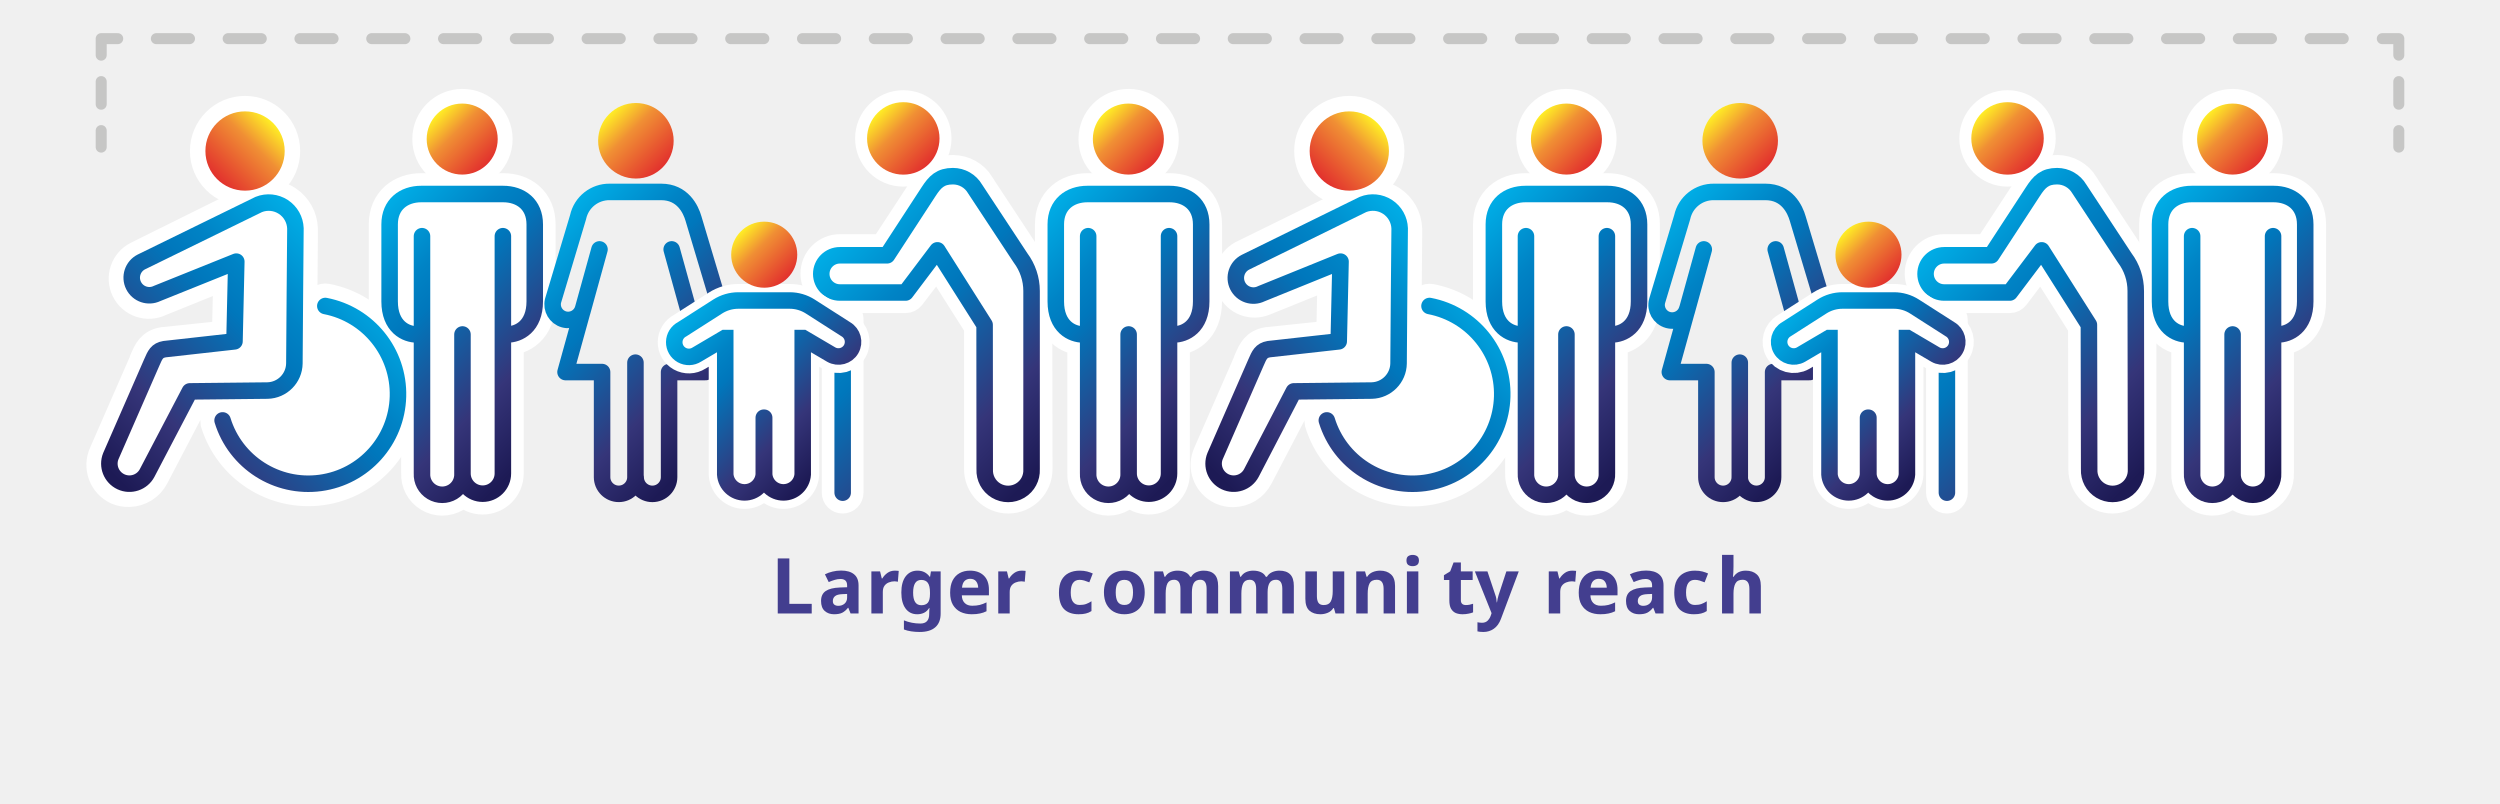
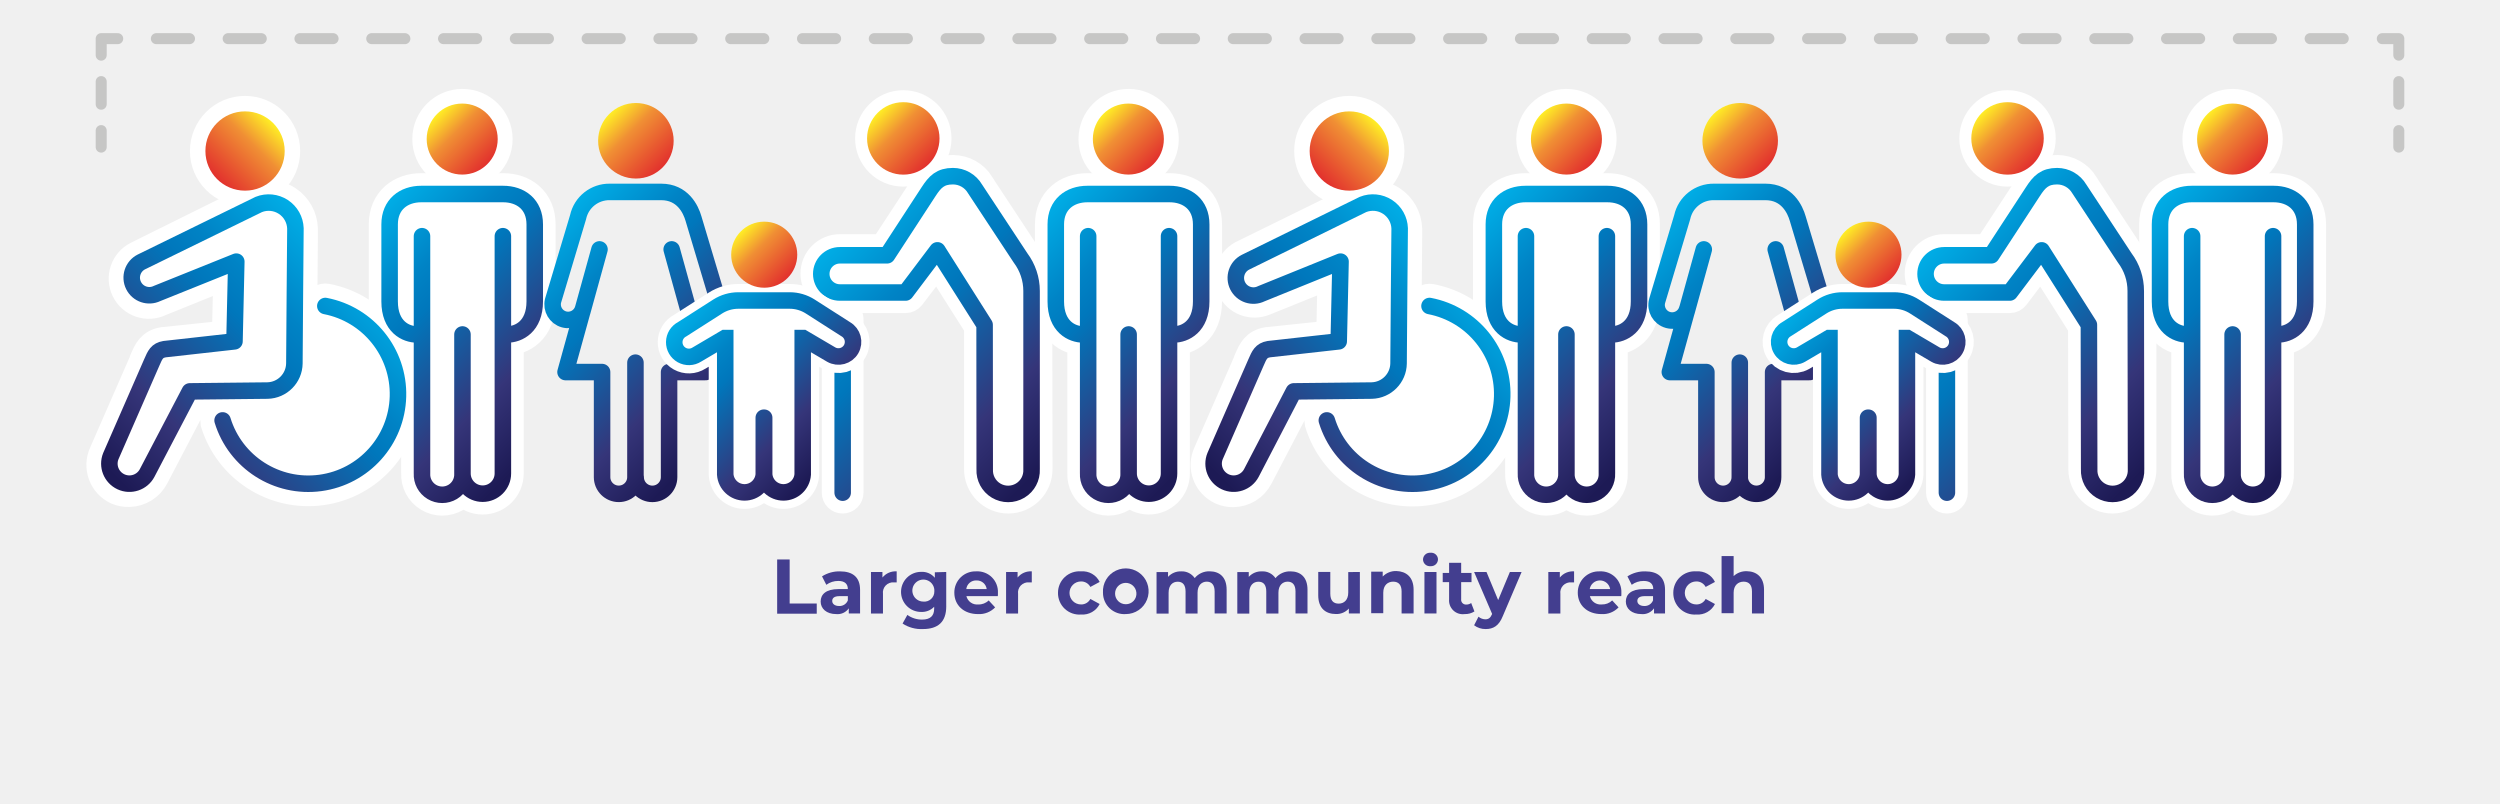
<svg xmlns="http://www.w3.org/2000/svg" xmlns:xlink="http://www.w3.org/1999/xlink" viewBox="0 0 454.09 145.95">
  <defs>
-     <style>.cls-1{font-size:14px;fill:#433e8f;font-family:Montserrat-Bold, Montserrat;font-weight:700;}.cls-2{letter-spacing:0.01em;}.cls-3{letter-spacing:-0.01em;}.cls-4{letter-spacing:-0.01em;}.cls-5{letter-spacing:-0.01em;}.cls-6{letter-spacing:-0.01em;}.cls-7{letter-spacing:0em;}.cls-10,.cls-16,.cls-17,.cls-18,.cls-19,.cls-20,.cls-22,.cls-29,.cls-30,.cls-31,.cls-32,.cls-33,.cls-34,.cls-8,.cls-9{fill:none;}.cls-10,.cls-8,.cls-9{stroke:#c6c6c5;stroke-width:2px;}.cls-10,.cls-15,.cls-16,.cls-17,.cls-18,.cls-19,.cls-20,.cls-21,.cls-22,.cls-29,.cls-30,.cls-31,.cls-32,.cls-33,.cls-34,.cls-8,.cls-9{stroke-linecap:round;}.cls-10,.cls-15,.cls-16,.cls-17,.cls-18,.cls-19,.cls-20,.cls-29,.cls-30,.cls-31,.cls-32,.cls-33,.cls-8,.cls-9{stroke-linejoin:round;}.cls-9{stroke-dasharray:4.11 4.8;}.cls-10{stroke-dasharray:6.02 7.02;}.cls-11,.cls-12,.cls-13,.cls-14,.cls-15,.cls-21{fill:#fff;}.cls-11,.cls-12,.cls-13,.cls-15,.cls-21{stroke:#fff;}.cls-11,.cls-12,.cls-13,.cls-21,.cls-22,.cls-34{stroke-miterlimit:10;}.cls-11{stroke-width:5.62px;}.cls-12{stroke-width:5.36px;}.cls-13{stroke-width:3.79px;}.cls-15{stroke-width:7.57px;}.cls-16,.cls-17,.cls-18,.cls-19,.cls-20,.cls-22,.cls-29,.cls-30,.cls-31,.cls-32,.cls-33,.cls-34{stroke-width:3px;}.cls-16{stroke:url(#New_Gradient_Swatch_2);}.cls-17{stroke:url(#New_Gradient_Swatch_2-2);}.cls-18{stroke:url(#New_Gradient_Swatch_2-3);}.cls-19{stroke:url(#New_Gradient_Swatch_2-4);}.cls-20{stroke:url(#New_Gradient_Swatch_2-5);}.cls-21{stroke-width:6px;}.cls-22{stroke:url(#New_Gradient_Swatch_2-6);}.cls-23{fill:url(#New_Gradient_Swatch_3);}.cls-24{fill:url(#New_Gradient_Swatch_3-2);}.cls-25{fill:url(#New_Gradient_Swatch_3-3);}.cls-26{fill:url(#New_Gradient_Swatch_3-4);}.cls-27{fill:url(#New_Gradient_Swatch_3-5);}.cls-28{fill:url(#New_Gradient_Swatch_3-6);}.cls-29{stroke:url(#New_Gradient_Swatch_2-7);}.cls-30{stroke:url(#New_Gradient_Swatch_2-8);}.cls-31{stroke:url(#New_Gradient_Swatch_2-9);}.cls-32{stroke:url(#New_Gradient_Swatch_2-10);}.cls-33{stroke:url(#New_Gradient_Swatch_2-11);}.cls-34{stroke:url(#New_Gradient_Swatch_2-12);}.cls-35{fill:url(#New_Gradient_Swatch_3-7);}.cls-36{fill:url(#New_Gradient_Swatch_3-8);}.cls-37{fill:url(#New_Gradient_Swatch_3-9);}.cls-38{fill:url(#New_Gradient_Swatch_3-10);}.cls-39{fill:url(#New_Gradient_Swatch_3-11);}.cls-40{fill:url(#New_Gradient_Swatch_3-12);}</style>
+     <style>.cls-1{fill:#433e8f;}.cls-10,.cls-11,.cls-12,.cls-13,.cls-14,.cls-16,.cls-2,.cls-23,.cls-24,.cls-25,.cls-26,.cls-27,.cls-28,.cls-3,.cls-4{fill:none;}.cls-2,.cls-3,.cls-4{stroke:#c6c6c5;stroke-width:2px;}.cls-10,.cls-11,.cls-12,.cls-13,.cls-14,.cls-15,.cls-16,.cls-2,.cls-23,.cls-24,.cls-25,.cls-26,.cls-27,.cls-28,.cls-3,.cls-4,.cls-9{stroke-linecap:round;}.cls-10,.cls-11,.cls-12,.cls-13,.cls-14,.cls-2,.cls-23,.cls-24,.cls-25,.cls-26,.cls-27,.cls-3,.cls-4,.cls-9{stroke-linejoin:round;}.cls-3{stroke-dasharray:4.11 4.8;}.cls-4{stroke-dasharray:6.02 7.02;}.cls-15,.cls-5,.cls-6,.cls-7,.cls-8,.cls-9{fill:#fff;}.cls-15,.cls-5,.cls-6,.cls-7,.cls-9{stroke:#fff;}.cls-15,.cls-16,.cls-28,.cls-5,.cls-6,.cls-7{stroke-miterlimit:10;}.cls-5{stroke-width:5.62px;}.cls-6{stroke-width:5.36px;}.cls-7{stroke-width:3.79px;}.cls-9{stroke-width:7.57px;}.cls-10,.cls-11,.cls-12,.cls-13,.cls-14,.cls-16,.cls-23,.cls-24,.cls-25,.cls-26,.cls-27,.cls-28{stroke-width:3px;}.cls-10{stroke:url(#New_Gradient_Swatch_2);}.cls-11{stroke:url(#New_Gradient_Swatch_2-2);}.cls-12{stroke:url(#New_Gradient_Swatch_2-3);}.cls-13{stroke:url(#New_Gradient_Swatch_2-4);}.cls-14{stroke:url(#New_Gradient_Swatch_2-5);}.cls-15{stroke-width:6px;}.cls-16{stroke:url(#New_Gradient_Swatch_2-6);}.cls-17{fill:url(#New_Gradient_Swatch_3);}.cls-18{fill:url(#New_Gradient_Swatch_3-2);}.cls-19{fill:url(#New_Gradient_Swatch_3-3);}.cls-20{fill:url(#New_Gradient_Swatch_3-4);}.cls-21{fill:url(#New_Gradient_Swatch_3-5);}.cls-22{fill:url(#New_Gradient_Swatch_3-6);}.cls-23{stroke:url(#New_Gradient_Swatch_2-7);}.cls-24{stroke:url(#New_Gradient_Swatch_2-8);}.cls-25{stroke:url(#New_Gradient_Swatch_2-9);}.cls-26{stroke:url(#New_Gradient_Swatch_2-10);}.cls-27{stroke:url(#New_Gradient_Swatch_2-11);}.cls-28{stroke:url(#New_Gradient_Swatch_2-12);}.cls-29{fill:url(#New_Gradient_Swatch_3-7);}.cls-30{fill:url(#New_Gradient_Swatch_3-8);}.cls-31{fill:url(#New_Gradient_Swatch_3-9);}.cls-32{fill:url(#New_Gradient_Swatch_3-10);}.cls-33{fill:url(#New_Gradient_Swatch_3-11);}.cls-34{fill:url(#New_Gradient_Swatch_3-12);}</style>
    <linearGradient id="New_Gradient_Swatch_2" x1="-2469.27" y1="47.85" x2="-2427.09" y2="90.03" gradientTransform="matrix(-1, 0, 0, 1, -2405.29, 0)" gradientUnits="userSpaceOnUse">
      <stop offset="0" stop-color="#00ade6" />
      <stop offset="0.06" stop-color="#00a3de" />
      <stop offset="0.25" stop-color="#0083c5" />
      <stop offset="0.36" stop-color="#0077bc" />
      <stop offset="0.73" stop-color="#353579" />
      <stop offset="0.97" stop-color="#1d1a55" />
    </linearGradient>
    <linearGradient id="New_Gradient_Swatch_2-2" x1="97.77" y1="43.24" x2="133.03" y2="78.5" gradientTransform="matrix(1, 0, 0, 1, 0, 0)" xlink:href="#New_Gradient_Swatch_2" />
    <linearGradient id="New_Gradient_Swatch_2-3" x1="149.32" y1="46.05" x2="189.9" y2="86.63" gradientTransform="matrix(1, 0, 0, 1, 0, 0)" xlink:href="#New_Gradient_Swatch_2" />
    <linearGradient id="New_Gradient_Swatch_2-4" x1="65.43" y1="41.45" x2="102.47" y2="78.49" gradientTransform="matrix(1, 0, 0, 1, 0, 0)" xlink:href="#New_Gradient_Swatch_2" />
    <linearGradient id="New_Gradient_Swatch_2-5" x1="186.43" y1="41.45" x2="223.47" y2="78.49" gradientTransform="matrix(1, 0, 0, 1, 0, 0)" xlink:href="#New_Gradient_Swatch_2" />
    <linearGradient id="New_Gradient_Swatch_2-6" x1="125.18" y1="56.16" x2="152.27" y2="83.25" gradientTransform="matrix(1, 0, 0, 1, 0, 0)" xlink:href="#New_Gradient_Swatch_2" />
    <linearGradient id="New_Gradient_Swatch_3" x1="-535.4" y1="1459.68" x2="-525.22" y2="1449.5" gradientTransform="matrix(0, 1, 1, 0, -1410.09, 557.74)" gradientUnits="userSpaceOnUse">
      <stop offset="0" stop-color="#ffee25" />
      <stop offset="0.37" stop-color="#f08f34" />
      <stop offset="1" stop-color="#e2312d" />
    </linearGradient>
    <linearGradient id="New_Gradient_Swatch_3-2" x1="110.65" y1="20.72" x2="120.36" y2="30.42" gradientTransform="matrix(1, 0, 0, 1, 0, 0)" xlink:href="#New_Gradient_Swatch_3" />
    <linearGradient id="New_Gradient_Swatch_3-3" x1="-537.25" y1="-1154.62" x2="-527.95" y2="-1163.93" gradientTransform="translate(-995.21 557.74) rotate(90)" xlink:href="#New_Gradient_Swatch_3" />
    <linearGradient id="New_Gradient_Swatch_3-4" x1="79.39" y1="20.7" x2="88.5" y2="29.82" gradientTransform="matrix(1, 0, 0, 1, 0, 0)" xlink:href="#New_Gradient_Swatch_3" />
    <linearGradient id="New_Gradient_Swatch_3-5" x1="200.39" y1="20.7" x2="209.5" y2="29.82" gradientTransform="matrix(1, 0, 0, 1, 0, 0)" xlink:href="#New_Gradient_Swatch_3" />
    <linearGradient id="New_Gradient_Swatch_3-6" x1="134.57" y1="42.02" x2="143.05" y2="50.49" gradientTransform="matrix(1, 0, 0, 1, 0, 0)" xlink:href="#New_Gradient_Swatch_3" />
    <linearGradient id="New_Gradient_Swatch_2-7" x1="-2669.84" y1="47.85" x2="-2627.67" y2="90.03" xlink:href="#New_Gradient_Swatch_2" />
    <linearGradient id="New_Gradient_Swatch_2-8" x1="298.34" y1="43.24" x2="333.6" y2="78.5" gradientTransform="matrix(1, 0, 0, 1, 0, 0)" xlink:href="#New_Gradient_Swatch_2" />
    <linearGradient id="New_Gradient_Swatch_2-9" x1="349.89" y1="46.05" x2="390.48" y2="86.63" gradientTransform="matrix(1, 0, 0, 1, 0, 0)" xlink:href="#New_Gradient_Swatch_2" />
    <linearGradient id="New_Gradient_Swatch_2-10" x1="266" y1="41.45" x2="303.04" y2="78.49" gradientTransform="matrix(1, 0, 0, 1, 0, 0)" xlink:href="#New_Gradient_Swatch_2" />
    <linearGradient id="New_Gradient_Swatch_2-11" x1="387" y1="41.45" x2="424.04" y2="78.49" gradientTransform="matrix(1, 0, 0, 1, 0, 0)" xlink:href="#New_Gradient_Swatch_2" />
    <linearGradient id="New_Gradient_Swatch_2-12" x1="325.76" y1="56.16" x2="352.84" y2="83.25" gradientTransform="matrix(1, 0, 0, 1, 0, 0)" xlink:href="#New_Gradient_Swatch_2" />
    <linearGradient id="New_Gradient_Swatch_3-7" x1="-535.4" y1="1660.26" x2="-525.22" y2="1650.07" xlink:href="#New_Gradient_Swatch_3" />
    <linearGradient id="New_Gradient_Swatch_3-8" x1="311.22" y1="20.72" x2="320.93" y2="30.42" gradientTransform="matrix(1, 0, 0, 1, 0, 0)" xlink:href="#New_Gradient_Swatch_3" />
    <linearGradient id="New_Gradient_Swatch_3-9" x1="-537.25" y1="-1355.2" x2="-527.95" y2="-1364.5" gradientTransform="translate(-995.21 557.74) rotate(90)" xlink:href="#New_Gradient_Swatch_3" />
    <linearGradient id="New_Gradient_Swatch_3-10" x1="279.96" y1="20.7" x2="289.08" y2="29.82" gradientTransform="matrix(1, 0, 0, 1, 0, 0)" xlink:href="#New_Gradient_Swatch_3" />
    <linearGradient id="New_Gradient_Swatch_3-11" x1="400.96" y1="20.7" x2="410.08" y2="29.82" gradientTransform="matrix(1, 0, 0, 1, 0, 0)" xlink:href="#New_Gradient_Swatch_3" />
    <linearGradient id="New_Gradient_Swatch_3-12" x1="335.14" y1="42.02" x2="343.62" y2="50.49" gradientTransform="matrix(1, 0, 0, 1, 0, 0)" xlink:href="#New_Gradient_Swatch_3" />
  </defs>
  <g id="Orange-3" data-name="Orange">
-     <text class="cls-1" transform="translate(140 111.43)">
-       <tspan class="cls-2">L</tspan>
-       <tspan x="8.54" y="0">a</tspan>
-       <tspan class="cls-3" x="17.18" y="0">r</tspan>
-       <tspan x="23.09" y="0">ger </tspan>
-       <tspan class="cls-4" x="51.72" y="0">c</tspan>
-       <tspan x="59.89" y="0">ommuni</tspan>
-       <tspan class="cls-5" x="121.94" y="0">t</tspan>
-       <tspan x="127.89" y="0">y </tspan>
-       <tspan class="cls-3" x="140.22" y="0">r</tspan>
-       <tspan class="cls-6" x="146.13" y="0">e</tspan>
-       <tspan class="cls-2" x="154.75" y="0">a</tspan>
-       <tspan class="cls-7" x="163.48" y="0">c</tspan>
-       <tspan x="171.69" y="0">h</tspan>
-     </text>
-     <line class="cls-8" x1="18.38" y1="26.72" x2="18.38" y2="23.72" />
-     <line class="cls-9" x1="18.38" y1="18.93" x2="18.38" y2="12.42" />
-     <polyline class="cls-8" points="18.38 10.02 18.38 7.02 21.38 7.02" />
-     <line class="cls-10" x1="28.4" y1="7.02" x2="429.2" y2="7.02" />
-     <polyline class="cls-8" points="432.71 7.02 435.71 7.02 435.71 10.02" />
-     <line class="cls-9" x1="435.71" y1="14.82" x2="435.71" y2="21.33" />
-     <line class="cls-8" x1="435.71" y1="23.72" x2="435.71" y2="26.72" />
-     <circle class="cls-11" cx="44.51" cy="27.43" r="7.2" />
-     <path class="cls-12" d="M21.29,89a5,5,0,0,1-2.45-6.66l7.43-17,0-.08c.63-1.45,1.22-2.81,3.34-3.17h.09l11.47-1.21.26-11.12-12.37,5a4.61,4.61,0,0,1-4.05-8.29L46.37,35.88l.1,0a6,6,0,0,1,5.76.56,6.4,6.4,0,0,1,2.83,5.1s0,.53,0,1.36c-.13,13.87-.19,21.65-.19,23.15a6.48,6.48,0,0,1-6.27,6.34l-13.26.14L28,86.57l0,0a5.23,5.23,0,0,1-4.52,2.83A5,5,0,0,1,21.29,89ZM57.71,55.31a1.4,1.4,0,0,1,1.64-1.11A17.69,17.69,0,1,1,39.09,76.77,1.41,1.41,0,0,1,41.78,76" />
-     <circle class="cls-13" cx="164.07" cy="25.14" r="6.86" />
-     <path class="cls-13" d="M183.16,91.38A6.16,6.16,0,0,1,177,85.23L177,59.5l-6.82-10.76L166,54.22a1.91,1.91,0,0,1-1.51.75H152.56a5.27,5.27,0,1,1,0-10.54h7.56l7-10.69c1.19-1.86,2.65-3.69,6-3.69a6.53,6.53,0,0,1,5.51,3.09l0,.06,8.28,12.56,0,0,.22.35a11.37,11.37,0,0,1,2.1,6.67c0,2.29.05,32.1.05,32.4A6.16,6.16,0,0,1,183.16,91.38Zm-30.1,0a1.89,1.89,0,0,1-1.9-1.89V58.15a1.9,1.9,0,1,1,3.79,0V89.49A1.89,1.89,0,0,1,153.06,91.38Z" />
-     <path class="cls-14" d="M84,33a7.78,7.78,0,1,1,7.77-7.78A7.79,7.79,0,0,1,84,33Z" />
-     <path class="cls-14" d="M84,18.81a6.45,6.45,0,1,1-6.45,6.45A6.44,6.44,0,0,1,84,18.81m0-2.66a9.11,9.11,0,1,0,9.11,9.11A9.12,9.12,0,0,0,84,16.15Z" />
-     <path class="cls-15" d="M84,60.75V86a3.68,3.68,0,1,1-7.35,0V42.9M92.13,60.75c2.08,0,5-1.44,5-6v-14c0-3.61-2.55-5.51-5.75-5.51H76.52c-3.19,0-5.75,1.9-5.75,5.51v14c0,4.59,2.92,6,5,6M84,86a3.67,3.67,0,1,0,7.34,0V42.9" />
-     <rect class="cls-14" x="78.58" y="47.52" width="11.15" height="27.14" />
-     <path class="cls-14" d="M205,33a7.78,7.78,0,1,1,7.77-7.78A7.79,7.79,0,0,1,205,33Z" />
-     <path class="cls-14" d="M205,18.81a6.45,6.45,0,1,1-6.45,6.45A6.44,6.44,0,0,1,205,18.81m0-2.66a9.11,9.11,0,1,0,9.11,9.11A9.12,9.12,0,0,0,205,16.15Z" />
-     <path class="cls-15" d="M205,60.75V86a3.68,3.68,0,1,1-7.35,0V42.9m15.53,17.85c2.08,0,5-1.44,5-6v-14c0-3.61-2.55-5.51-5.75-5.51H197.52c-3.19,0-5.75,1.9-5.75,5.51v14c0,4.59,2.92,6,5,6M205,86a3.67,3.67,0,1,0,7.34,0V42.9" />
-     <rect class="cls-14" x="199.58" y="47.52" width="11.15" height="27.14" />
-     <path class="cls-16" d="M26.72,85.92a3.64,3.64,0,0,1-6.59-3.07l7.43-17c.62-1.42.93-2.19,2.33-2.43L42.59,62l.33-14.48-14.4,5.79a3.2,3.2,0,0,1-2.85-5.73L47,37.14a4.86,4.86,0,0,1,6.66,4.35c0,.2-.19,21.87-.19,24.52a5,5,0,0,1-4.88,4.93l-14.11.15Zm13.71-9.56A16.29,16.29,0,1,0,59.09,55.58" />
-     <path class="cls-17" d="M105.88,56.15a2.82,2.82,0,0,1-5.43-1.51L105,39.44a5.8,5.8,0,0,1,5.79-4.58h4.63m-9.66,21.77,3.13-11.33-6.17,22.28h6.64V86.67a3,3,0,0,0,6.06,0V65.87M125,56.15a2.82,2.82,0,1,0,5.43-1.51l-4.46-14.91c-.5-1.76-2-4.87-5.88-4.87h-4.63m0,51.81a3,3,0,0,0,6.07,0V67.58h6.64L122,45.3l3.13,11.33" />
-     <path class="cls-18" d="M178.84,59l-8.57-13.53-5.78,7.66H152.55a3.38,3.38,0,0,1,0-6.76h8.58l7.53-11.55C169.84,33,170.82,32,173.09,32a4.64,4.64,0,0,1,4,2.29l8.28,12.56a10,10,0,0,1,2,6c0,2.32,0,32.4,0,32.4a4.26,4.26,0,1,1-8.51,0Zm-25.78-.8V89.49" />
-     <path class="cls-19" d="M84,60.75V86a3.68,3.68,0,1,1-7.35,0V42.9M92.13,60.75c2.08,0,5-1.44,5-6v-14c0-3.61-2.55-5.51-5.75-5.51H76.52c-3.19,0-5.75,1.9-5.75,5.51v14c0,4.59,2.92,6,5,6M84,86a3.67,3.67,0,1,0,7.34,0V42.9" />
-     <path class="cls-20" d="M205,60.75V86a3.68,3.68,0,1,1-7.35,0V42.9m15.53,17.85c2.08,0,5-1.44,5-6v-14c0-3.61-2.55-5.51-5.75-5.51H197.52c-3.19,0-5.75,1.9-5.75,5.51v14c0,4.59,2.92,6,5,6M205,86a3.67,3.67,0,1,0,7.34,0V42.9" />
-     <path class="cls-21" d="M138.73,75.87c0,3.84,0,10.32,0,10.32a3.51,3.51,0,0,1-7,0V61.4a0,0,0,0,0-.07,0l-5.09,3a2.66,2.66,0,1,1-2.66-4.6l6.44-4.12a7,7,0,0,1,3.76-1.1h9.31a6.94,6.94,0,0,1,3.76,1.1l6.44,4.12a2.65,2.65,0,0,1-2.65,4.6l-5.1-3a0,0,0,0,0-.07,0V86.19a3.51,3.51,0,0,1-7,0s0-6.48,0-10.32" />
-     <path class="cls-22" d="M138.73,75.87c0,3.84,0,10.32,0,10.32a3.51,3.51,0,0,1-7,0V61.4a0,0,0,0,0-.07,0l-5.09,3a2.66,2.66,0,1,1-2.66-4.6l6.44-4.12a7,7,0,0,1,3.76-1.1h9.31a6.94,6.94,0,0,1,3.76,1.1l6.44,4.12a2.65,2.65,0,0,1-2.65,4.6l-5.1-3a0,0,0,0,0-.07,0V86.19a3.51,3.51,0,0,1-7,0s0-6.48,0-10.32" />
-     <circle class="cls-23" cx="44.51" cy="27.43" r="7.2" />
-     <circle class="cls-24" cx="115.5" cy="25.57" r="6.86" />
-     <circle class="cls-25" cx="164.07" cy="25.14" r="6.58" />
-     <circle class="cls-26" cx="83.95" cy="25.26" r="6.45" />
-     <circle class="cls-27" cx="204.95" cy="25.26" r="6.45" />
-     <circle class="cls-28" cx="138.81" cy="46.26" r="6" />
-     <circle class="cls-11" cx="245.08" cy="27.43" r="7.2" />
-     <path class="cls-12" d="M221.87,89a5,5,0,0,1-2.46-6.66l7.44-17,0-.08c.63-1.45,1.22-2.81,3.34-3.17h.09l11.48-1.21L242,49.66l-12.37,5a4.61,4.61,0,0,1-4-8.29l21.32-10.47.11,0a6,6,0,0,1,5.75.56,6.4,6.4,0,0,1,2.83,5.1s0,.53,0,1.36c-.12,13.87-.19,21.65-.19,23.15a6.47,6.47,0,0,1-6.26,6.34l-13.27.14-7.36,14.08,0,0A5.21,5.21,0,0,1,224,89.44,5,5,0,0,1,221.87,89Zm36.41-33.64a1.4,1.4,0,0,1,1.65-1.11,17.69,17.69,0,1,1-20.27,22.57,1.41,1.41,0,0,1,2.69-.82" />
-     <circle class="cls-13" cx="364.64" cy="25.14" r="6.86" />
-     <path class="cls-13" d="M383.73,91.38a6.16,6.16,0,0,1-6.15-6.15l-.05-25.73-6.82-10.76-4.14,5.48a1.89,1.89,0,0,1-1.51.75H353.13a5.27,5.27,0,1,1,0-10.54h7.55l7-10.69c1.2-1.86,2.65-3.69,6-3.69a6.53,6.53,0,0,1,5.51,3.09l0,.06,8.27,12.56,0,0,.22.35a11.36,11.36,0,0,1,2.11,6.67c0,2.29,0,32.1,0,32.4A6.16,6.16,0,0,1,383.73,91.38Zm-30.1,0a1.88,1.88,0,0,1-1.89-1.89V58.15a1.89,1.89,0,1,1,3.78,0V89.49A1.88,1.88,0,0,1,353.63,91.38Z" />
-     <path class="cls-14" d="M284.52,33a7.78,7.78,0,1,1,7.78-7.78A7.79,7.79,0,0,1,284.52,33Z" />
-     <path class="cls-14" d="M284.52,18.81a6.45,6.45,0,1,1-6.45,6.45,6.45,6.45,0,0,1,6.45-6.45m0-2.66a9.11,9.11,0,1,0,9.11,9.11,9.12,9.12,0,0,0-9.11-9.11Z" />
-     <path class="cls-15" d="M284.52,60.75V86a3.68,3.68,0,1,1-7.35,0V42.9m15.54,17.85c2.07,0,5-1.44,5-6v-14c0-3.61-2.56-5.51-5.75-5.51H277.09c-3.19,0-5.75,1.9-5.75,5.51v14c0,4.59,2.92,6,5,6M284.52,86a3.68,3.68,0,1,0,7.35,0V42.9" />
-     <rect class="cls-14" x="279.16" y="47.52" width="11.15" height="27.14" />
-     <path class="cls-14" d="M405.52,33a7.78,7.78,0,1,1,7.78-7.78A7.79,7.79,0,0,1,405.52,33Z" />
-     <path class="cls-14" d="M405.52,18.81a6.45,6.45,0,1,1-6.45,6.45,6.45,6.45,0,0,1,6.45-6.45m0-2.66a9.11,9.11,0,1,0,9.11,9.11,9.12,9.12,0,0,0-9.11-9.11Z" />
-     <path class="cls-15" d="M405.52,60.75V86a3.68,3.68,0,1,1-7.35,0V42.9m15.54,17.85c2.07,0,5-1.44,5-6v-14c0-3.61-2.56-5.51-5.75-5.51H398.09c-3.19,0-5.75,1.9-5.75,5.51v14c0,4.59,2.92,6,5,6M405.52,86a3.68,3.68,0,1,0,7.35,0V42.9" />
-     <rect class="cls-14" x="400.16" y="47.52" width="11.15" height="27.14" />
-     <path class="cls-29" d="M227.29,85.92a3.64,3.64,0,0,1-6.59-3.07s6.82-15.61,7.43-17,.93-2.19,2.33-2.43L243.16,62l.33-14.48L229.1,53.35a3.2,3.2,0,1,1-2.86-5.73l21.32-10.48a4.86,4.86,0,0,1,6.67,4.35c0,.2-.2,21.87-.2,24.52a5,5,0,0,1-4.88,4.93L235,71.09ZM241,76.36a16.29,16.29,0,1,0,18.65-20.78" />
-     <path class="cls-30" d="M306.45,56.15A2.82,2.82,0,1,1,301,54.64l4.55-15.2a5.81,5.81,0,0,1,5.79-4.58H316m-9.66,21.77,3.13-11.33-6.17,22.28h6.64V86.67a3,3,0,0,0,6.07,0V65.87m9.54-9.72A2.82,2.82,0,0,0,331,54.64l-4.46-14.91c-.5-1.76-2-4.87-5.88-4.87H316m0,51.81a3,3,0,0,0,6.06,0V67.58h6.64L322.53,45.3l3.13,11.33" />
-     <path class="cls-31" d="M379.42,59l-8.58-13.53-5.78,7.66H353.13a3.38,3.38,0,1,1,0-6.76h8.57l7.54-11.55C370.41,33,371.4,32,373.66,32a4.67,4.67,0,0,1,4,2.29l8.27,12.56a9.93,9.93,0,0,1,2,6c0,2.32.05,32.4.05,32.4a4.26,4.26,0,1,1-8.51,0Zm-25.79-.8V89.49" />
-     <path class="cls-32" d="M284.52,60.75V86a3.68,3.68,0,1,1-7.35,0V42.9m15.54,17.85c2.07,0,5-1.44,5-6v-14c0-3.61-2.56-5.51-5.75-5.51H277.09c-3.19,0-5.75,1.9-5.75,5.51v14c0,4.59,2.92,6,5,6M284.52,86a3.68,3.68,0,1,0,7.35,0V42.9" />
-     <path class="cls-33" d="M405.52,60.75V86a3.68,3.68,0,1,1-7.35,0V42.9m15.54,17.85c2.07,0,5-1.44,5-6v-14c0-3.61-2.56-5.51-5.75-5.51H398.09c-3.19,0-5.75,1.9-5.75,5.51v14c0,4.59,2.92,6,5,6M405.52,86a3.68,3.68,0,1,0,7.35,0V42.9" />
-     <path class="cls-21" d="M339.3,75.87c0,3.84,0,10.32,0,10.32a3.51,3.51,0,0,1-7,0V61.4a0,0,0,0,0-.07,0l-5.1,3a2.65,2.65,0,1,1-2.65-4.6l6.44-4.12a6.93,6.93,0,0,1,3.75-1.1H344a6.93,6.93,0,0,1,3.75,1.1l6.44,4.12a2.65,2.65,0,1,1-2.65,4.6l-5.1-3a0,0,0,0,0-.07,0V86.19a3.51,3.51,0,0,1-7,0s0-6.48,0-10.32" />
-     <path class="cls-34" d="M339.3,75.87c0,3.84,0,10.32,0,10.32a3.51,3.51,0,0,1-7,0V61.4a0,0,0,0,0-.07,0l-5.1,3a2.65,2.65,0,1,1-2.65-4.6l6.44-4.12a6.93,6.93,0,0,1,3.75-1.1H344a6.93,6.93,0,0,1,3.75,1.1l6.44,4.12a2.65,2.65,0,1,1-2.65,4.6l-5.1-3a0,0,0,0,0-.07,0V86.19a3.51,3.51,0,0,1-7,0s0-6.48,0-10.32" />
-     <circle class="cls-35" cx="245.08" cy="27.43" r="7.2" />
-     <circle class="cls-36" cx="316.08" cy="25.57" r="6.86" />
-     <circle class="cls-37" cx="364.64" cy="25.14" r="6.58" />
-     <circle class="cls-38" cx="284.52" cy="25.26" r="6.45" />
-     <circle class="cls-39" cx="405.52" cy="25.26" r="6.45" />
-     <circle class="cls-40" cx="339.38" cy="46.26" r="6" />
+     <path class="cls-1" d="M141.16,101.62h2.27v8h4.92v1.85h-7.19Z" />
+     <path class="cls-1" d="M156.22,107.13v4.3h-2.05v-.94a2.47,2.47,0,0,1-2.29,1.05c-1.77,0-2.82-1-2.82-2.28S150,107,152.3,107H154c0-.94-.56-1.48-1.73-1.48a3.62,3.62,0,0,0-2.18.7l-.78-1.53a5.8,5.8,0,0,1,3.25-.91C154.89,103.78,156.22,104.84,156.22,107.13ZM154,109.05v-.77h-1.5c-1,0-1.34.37-1.34.88s.46.91,1.23.91A1.61,1.61,0,0,0,154,109.05Z" />
+     <path class="cls-1" d="M162.87,103.78v2l-.49,0a1.85,1.85,0,0,0-2,2.1v3.56h-2.18v-7.54h2.08v1A3.08,3.08,0,0,1,162.87,103.78Z" />
+     <path class="cls-1" d="M171.87,103.89v6.28c0,2.8-1.51,4.09-4.23,4.09a6.18,6.18,0,0,1-3.7-1l.87-1.57a4.49,4.49,0,0,0,2.66.85c1.54,0,2.21-.7,2.21-2v-.33a3.1,3.1,0,0,1-2.38.94,3.64,3.64,0,1,1,0-7.28,3,3,0,0,1,2.5,1.08v-1Zm-2.16,3.53a2,2,0,1,0-2,1.85A1.82,1.82,0,0,0,169.71,107.42Z" />
+     <path class="cls-1" d="M181.24,108.28h-5.71a2,2,0,0,0,2.16,1.51,2.55,2.55,0,0,0,1.89-.73l1.17,1.26a4,4,0,0,1-3.11,1.22c-2.61,0-4.3-1.64-4.3-3.88a3.83,3.83,0,0,1,4-3.88,3.73,3.73,0,0,1,3.92,3.91C181.28,107.85,181.25,108.09,181.24,108.28ZM175.51,107h3.71a1.8,1.8,0,0,0-1.85-1.57A1.78,1.78,0,0,0,175.51,107Z" />
+     <path class="cls-1" d="M187.41,103.78v2a4.15,4.15,0,0,0-.49,0,1.85,1.85,0,0,0-2,2.1v3.56h-2.18v-7.54h2.09v1A3.06,3.06,0,0,1,187.41,103.78Z" />
+     <path class="cls-1" d="M192.17,107.66a3.89,3.89,0,0,1,4.2-3.88,3.44,3.44,0,0,1,3.37,1.92l-1.69.91a1.88,1.88,0,0,0-1.7-1,2.09,2.09,0,0,0,0,4.18,1.86,1.86,0,0,0,1.7-1l1.69.92a3.48,3.48,0,0,1-3.37,1.91A3.89,3.89,0,0,1,192.17,107.66Z" />
+     <path class="cls-1" d="M200.34,107.66a4.15,4.15,0,1,1,4.15,3.88A3.88,3.88,0,0,1,200.34,107.66Zm6.07,0a1.94,1.94,0,1,0-1.92,2.09A1.91,1.91,0,0,0,206.41,107.66Z" />
+     <path class="cls-1" d="M222.8,107.11v4.32h-2.18v-4c0-1.22-.55-1.78-1.43-1.78s-1.67.63-1.67,2v3.79h-2.18v-4c0-1.22-.52-1.78-1.43-1.78s-1.65.63-1.65,2v3.79h-2.19v-7.54h2.09v.87a3.07,3.07,0,0,1,2.37-1A2.81,2.81,0,0,1,217,105a3.38,3.38,0,0,1,2.71-1.23C221.52,103.78,222.8,104.82,222.8,107.11Z" />
+     <path class="cls-1" d="M237.49,107.11v4.32h-2.18v-4c0-1.22-.55-1.78-1.43-1.78s-1.67.63-1.67,2v3.79H230v-4c0-1.22-.51-1.78-1.42-1.78s-1.66.63-1.66,2v3.79h-2.18v-7.54h2.08v.87a3.07,3.07,0,0,1,2.37-1,2.8,2.8,0,0,1,2.48,1.23,3.38,3.38,0,0,1,2.72-1.23C236.2,103.78,237.49,104.82,237.49,107.11Z" />
+     <path class="cls-1" d="M247,103.89v7.54H245v-.9a3,3,0,0,1-2.34,1c-1.89,0-3.22-1.07-3.22-3.39v-4.26h2.19v3.94c0,1.26.56,1.82,1.52,1.82s1.74-.65,1.74-2v-3.73Z" />
+     <path class="cls-1" d="M256.76,107.11v4.32h-2.18v-4c0-1.22-.56-1.78-1.53-1.78s-1.8.64-1.8,2v3.73h-2.19v-7.54h2.09v.88a3.31,3.31,0,0,1,2.49-1C255.42,103.78,256.76,104.82,256.76,107.11Z" />
+     <path class="cls-1" d="M258.47,101.62a1.25,1.25,0,0,1,1.36-1.22,1.23,1.23,0,0,1,1.36,1.18,1.26,1.26,0,0,1-1.36,1.26A1.24,1.24,0,0,1,258.47,101.62Zm.26,2.27h2.19v7.54h-2.19Z" />
+     <path class="cls-1" d="M267.81,111.06a3.15,3.15,0,0,1-1.78.48,2.49,2.49,0,0,1-2.82-2.7v-3.1h-1.16v-1.68h1.16v-1.84h2.19v1.84h1.88v1.68H265.4v3.07a.88.88,0,0,0,.94,1,1.49,1.49,0,0,0,.88-.28Z" />
+     <path class="cls-1" d="M276.38,103.89l-3.41,8c-.72,1.82-1.76,2.37-3.12,2.37a3.37,3.37,0,0,1-2.1-.69l.8-1.56a1.9,1.9,0,0,0,1.23.48c.6,0,.94-.26,1.23-.94l0-.07-3.26-7.59H270l2.12,5.11,2.13-5.11Z" />
+     <path class="cls-1" d="M285.91,103.78v2a4.15,4.15,0,0,0-.49,0,1.85,1.85,0,0,0-2,2.1v3.56h-2.19v-7.54h2.09v1A3.06,3.06,0,0,1,285.91,103.78Z" />
+     <path class="cls-1" d="M294.48,108.28h-5.7a2,2,0,0,0,2.16,1.51,2.57,2.57,0,0,0,1.89-.73l1.16,1.26a3.94,3.94,0,0,1-3.11,1.22c-2.6,0-4.3-1.64-4.3-3.88a3.83,3.83,0,0,1,4-3.88,3.73,3.73,0,0,1,3.92,3.91C294.52,107.85,294.49,108.09,294.48,108.28ZM288.75,107h3.71a1.88,1.88,0,0,0-3.71,0Z" />
+     <path class="cls-1" d="M302.43,107.13v4.3h-2v-.94a2.49,2.49,0,0,1-2.3,1.05c-1.77,0-2.82-1-2.82-2.28s.94-2.26,3.24-2.26h1.74c0-.94-.56-1.48-1.74-1.48a3.59,3.59,0,0,0-2.17.7l-.78-1.53a5.74,5.74,0,0,1,3.24-.91C301.1,103.78,302.43,104.84,302.43,107.13Zm-2.18,1.92v-.77h-1.5c-1,0-1.35.37-1.35.88s.47.91,1.24.91A1.62,1.62,0,0,0,300.25,109.05Z" />
+     <path class="cls-1" d="M303.93,107.66a3.89,3.89,0,0,1,4.2-3.88,3.44,3.44,0,0,1,3.37,1.92l-1.69.91a1.88,1.88,0,0,0-1.7-1,2.09,2.09,0,0,0,0,4.18,1.86,1.86,0,0,0,1.7-1l1.69.92a3.48,3.48,0,0,1-3.37,1.91A3.89,3.89,0,0,1,303.93,107.66Z" />
+     <path class="cls-1" d="M320.41,107.11v4.32h-2.19v-4c0-1.22-.56-1.78-1.52-1.78s-1.81.64-1.81,2v3.73H312.7V101h2.19v3.64a3.34,3.34,0,0,1,2.39-.89C319.06,103.78,320.41,104.82,320.41,107.11Z" />
+     <line class="cls-2" x1="18.38" y1="26.72" x2="18.38" y2="23.72" />
+     <line class="cls-3" x1="18.38" y1="18.93" x2="18.38" y2="12.42" />
+     <polyline class="cls-2" points="18.38 10.02 18.38 7.02 21.38 7.02" />
+     <line class="cls-4" x1="28.4" y1="7.02" x2="429.2" y2="7.02" />
+     <polyline class="cls-2" points="432.71 7.02 435.71 7.02 435.71 10.02" />
+     <line class="cls-3" x1="435.71" y1="14.82" x2="435.71" y2="21.33" />
+     <line class="cls-2" x1="435.71" y1="23.72" x2="435.71" y2="26.72" />
+     <circle class="cls-5" cx="44.51" cy="27.43" r="7.2" />
+     <path class="cls-6" d="M21.29,89a5,5,0,0,1-2.45-6.66l7.43-17,0-.08c.63-1.45,1.22-2.81,3.34-3.17h.09l11.47-1.21.26-11.12-12.37,5a4.61,4.61,0,0,1-4.05-8.29L46.37,35.88l.1,0a6,6,0,0,1,5.76.56,6.4,6.4,0,0,1,2.83,5.1s0,.53,0,1.36c-.13,13.87-.19,21.65-.19,23.15a6.48,6.48,0,0,1-6.27,6.34l-13.26.14L28,86.57l0,0a5.23,5.23,0,0,1-4.52,2.83A5,5,0,0,1,21.29,89ZM57.71,55.31a1.4,1.4,0,0,1,1.64-1.11A17.69,17.69,0,1,1,39.09,76.77,1.41,1.41,0,0,1,41.78,76" />
+     <circle class="cls-7" cx="164.07" cy="25.14" r="6.86" />
+     <path class="cls-7" d="M183.16,91.38A6.16,6.16,0,0,1,177,85.23L177,59.5l-6.82-10.76L166,54.22a1.91,1.91,0,0,1-1.51.75H152.56a5.27,5.27,0,1,1,0-10.54h7.56l7-10.69c1.19-1.86,2.65-3.69,6-3.69a6.53,6.53,0,0,1,5.51,3.09l0,.06,8.28,12.56,0,0,.22.35a11.37,11.37,0,0,1,2.1,6.67c0,2.29.05,32.1.05,32.4A6.16,6.16,0,0,1,183.16,91.38Zm-30.1,0a1.89,1.89,0,0,1-1.9-1.89V58.15a1.9,1.9,0,1,1,3.79,0V89.49A1.89,1.89,0,0,1,153.06,91.38Z" />
+     <path class="cls-8" d="M84,33a7.78,7.78,0,1,1,7.77-7.78A7.79,7.79,0,0,1,84,33Z" />
+     <path class="cls-8" d="M84,18.81a6.45,6.45,0,1,1-6.45,6.45A6.44,6.44,0,0,1,84,18.81m0-2.66a9.11,9.11,0,1,0,9.11,9.11A9.12,9.12,0,0,0,84,16.15Z" />
+     <path class="cls-9" d="M84,60.75V86a3.68,3.68,0,1,1-7.35,0V42.9M92.13,60.75c2.08,0,5-1.44,5-6v-14c0-3.61-2.55-5.51-5.75-5.51H76.52c-3.19,0-5.75,1.9-5.75,5.51v14c0,4.59,2.92,6,5,6M84,86a3.67,3.67,0,1,0,7.34,0V42.9" />
+     <rect class="cls-8" x="78.58" y="47.52" width="11.15" height="27.14" />
+     <path class="cls-8" d="M205,33a7.78,7.78,0,1,1,7.77-7.78A7.79,7.79,0,0,1,205,33Z" />
+     <path class="cls-8" d="M205,18.81a6.45,6.45,0,1,1-6.45,6.45A6.44,6.44,0,0,1,205,18.81m0-2.66a9.11,9.11,0,1,0,9.11,9.11A9.12,9.12,0,0,0,205,16.15Z" />
+     <path class="cls-9" d="M205,60.75V86a3.68,3.68,0,1,1-7.35,0V42.9m15.53,17.85c2.08,0,5-1.44,5-6v-14c0-3.61-2.55-5.51-5.75-5.51H197.52c-3.19,0-5.75,1.9-5.75,5.51v14c0,4.59,2.92,6,5,6M205,86a3.67,3.67,0,1,0,7.34,0V42.9" />
+     <rect class="cls-8" x="199.58" y="47.52" width="11.15" height="27.14" />
+     <path class="cls-10" d="M26.72,85.92a3.64,3.64,0,0,1-6.59-3.07l7.43-17c.62-1.42.93-2.19,2.33-2.43L42.59,62l.33-14.48-14.4,5.79a3.2,3.2,0,0,1-2.85-5.73L47,37.14a4.86,4.86,0,0,1,6.66,4.35c0,.2-.19,21.87-.19,24.52a5,5,0,0,1-4.88,4.93l-14.11.15Zm13.71-9.56A16.29,16.29,0,1,0,59.09,55.58" />
+     <path class="cls-11" d="M105.88,56.15a2.82,2.82,0,0,1-5.43-1.51L105,39.44a5.8,5.8,0,0,1,5.79-4.58h4.63m-9.66,21.77,3.13-11.33-6.17,22.28h6.64V86.67a3,3,0,0,0,6.06,0V65.87M125,56.15a2.82,2.82,0,1,0,5.43-1.51l-4.46-14.91c-.5-1.76-2-4.87-5.88-4.87h-4.63m0,51.81a3,3,0,0,0,6.07,0V67.58h6.64L122,45.3l3.13,11.33" />
+     <path class="cls-12" d="M178.84,59l-8.57-13.53-5.78,7.66H152.55a3.38,3.38,0,0,1,0-6.76h8.58l7.53-11.55C169.84,33,170.82,32,173.09,32a4.64,4.64,0,0,1,4,2.29l8.28,12.56a10,10,0,0,1,2,6c0,2.32,0,32.4,0,32.4a4.26,4.26,0,1,1-8.51,0Zm-25.78-.8V89.49" />
+     <path class="cls-13" d="M84,60.75V86a3.68,3.68,0,1,1-7.35,0V42.9M92.13,60.75c2.08,0,5-1.44,5-6v-14c0-3.61-2.55-5.51-5.75-5.51H76.52c-3.19,0-5.75,1.9-5.75,5.51v14c0,4.59,2.92,6,5,6M84,86a3.67,3.67,0,1,0,7.34,0V42.9" />
+     <path class="cls-14" d="M205,60.75V86a3.68,3.68,0,1,1-7.35,0V42.9m15.53,17.85c2.08,0,5-1.44,5-6v-14c0-3.61-2.55-5.51-5.75-5.51H197.52c-3.19,0-5.75,1.9-5.75,5.51v14c0,4.59,2.92,6,5,6M205,86a3.67,3.67,0,1,0,7.34,0V42.9" />
+     <path class="cls-15" d="M138.73,75.87c0,3.84,0,10.32,0,10.32a3.51,3.51,0,0,1-7,0V61.4a0,0,0,0,0-.07,0l-5.09,3a2.66,2.66,0,1,1-2.66-4.6l6.44-4.12a7,7,0,0,1,3.76-1.1h9.31a6.94,6.94,0,0,1,3.76,1.1l6.44,4.12a2.65,2.65,0,0,1-2.65,4.6l-5.1-3a0,0,0,0,0-.07,0V86.19a3.51,3.51,0,0,1-7,0s0-6.48,0-10.32" />
+     <path class="cls-16" d="M138.73,75.87c0,3.84,0,10.32,0,10.32a3.51,3.51,0,0,1-7,0V61.4a0,0,0,0,0-.07,0l-5.09,3a2.66,2.66,0,1,1-2.66-4.6l6.44-4.12a7,7,0,0,1,3.76-1.1h9.31a6.94,6.94,0,0,1,3.76,1.1l6.44,4.12a2.65,2.65,0,0,1-2.65,4.6l-5.1-3a0,0,0,0,0-.07,0V86.19a3.51,3.51,0,0,1-7,0s0-6.48,0-10.32" />
+     <circle class="cls-17" cx="44.51" cy="27.43" r="7.2" />
+     <circle class="cls-18" cx="115.5" cy="25.57" r="6.86" />
+     <circle class="cls-19" cx="164.07" cy="25.14" r="6.58" />
+     <circle class="cls-20" cx="83.95" cy="25.26" r="6.45" />
+     <circle class="cls-21" cx="204.95" cy="25.26" r="6.45" />
+     <circle class="cls-22" cx="138.81" cy="46.26" r="6" />
+     <circle class="cls-5" cx="245.08" cy="27.43" r="7.2" />
+     <path class="cls-6" d="M221.87,89a5,5,0,0,1-2.46-6.66l7.44-17,0-.08c.63-1.45,1.22-2.81,3.34-3.17h.09l11.48-1.21L242,49.66l-12.37,5a4.61,4.61,0,0,1-4-8.29l21.32-10.47.11,0a6,6,0,0,1,5.75.56,6.4,6.4,0,0,1,2.83,5.1s0,.53,0,1.36c-.12,13.87-.19,21.65-.19,23.15a6.47,6.47,0,0,1-6.26,6.34l-13.27.14-7.36,14.08,0,0A5.21,5.21,0,0,1,224,89.44,5,5,0,0,1,221.87,89Zm36.41-33.64a1.4,1.4,0,0,1,1.65-1.11,17.69,17.69,0,1,1-20.27,22.57,1.41,1.41,0,0,1,2.69-.82" />
+     <circle class="cls-7" cx="364.64" cy="25.14" r="6.86" />
+     <path class="cls-7" d="M383.73,91.38a6.16,6.16,0,0,1-6.15-6.15l-.05-25.73-6.82-10.76-4.14,5.48a1.89,1.89,0,0,1-1.51.75H353.13a5.27,5.27,0,1,1,0-10.54h7.55l7-10.69c1.2-1.86,2.65-3.69,6-3.69a6.53,6.53,0,0,1,5.51,3.09l0,.06,8.27,12.56,0,0,.22.35a11.36,11.36,0,0,1,2.11,6.67c0,2.29,0,32.1,0,32.4A6.16,6.16,0,0,1,383.73,91.38Zm-30.1,0a1.88,1.88,0,0,1-1.89-1.89V58.15a1.89,1.89,0,1,1,3.78,0V89.49A1.88,1.88,0,0,1,353.63,91.38Z" />
+     <path class="cls-8" d="M284.52,33a7.78,7.78,0,1,1,7.78-7.78A7.79,7.79,0,0,1,284.52,33Z" />
+     <path class="cls-8" d="M284.52,18.81a6.45,6.45,0,1,1-6.45,6.45,6.45,6.45,0,0,1,6.45-6.45m0-2.66a9.11,9.11,0,1,0,9.11,9.11,9.12,9.12,0,0,0-9.11-9.11Z" />
+     <path class="cls-9" d="M284.52,60.75V86a3.68,3.68,0,1,1-7.35,0V42.9m15.54,17.85c2.07,0,5-1.44,5-6v-14c0-3.61-2.56-5.51-5.75-5.51H277.09c-3.19,0-5.75,1.9-5.75,5.51v14c0,4.59,2.92,6,5,6M284.52,86a3.68,3.68,0,1,0,7.35,0V42.9" />
+     <rect class="cls-8" x="279.16" y="47.52" width="11.15" height="27.14" />
+     <path class="cls-8" d="M405.52,33a7.78,7.78,0,1,1,7.78-7.78A7.79,7.79,0,0,1,405.52,33Z" />
+     <path class="cls-8" d="M405.52,18.81a6.45,6.45,0,1,1-6.45,6.45,6.45,6.45,0,0,1,6.45-6.45m0-2.66a9.11,9.11,0,1,0,9.11,9.11,9.12,9.12,0,0,0-9.11-9.11Z" />
+     <path class="cls-9" d="M405.52,60.75V86a3.68,3.68,0,1,1-7.35,0V42.9m15.54,17.85c2.07,0,5-1.44,5-6v-14c0-3.61-2.56-5.51-5.75-5.51H398.09c-3.19,0-5.75,1.9-5.75,5.51v14c0,4.59,2.92,6,5,6M405.52,86a3.68,3.68,0,1,0,7.35,0V42.9" />
+     <rect class="cls-8" x="400.16" y="47.52" width="11.15" height="27.14" />
+     <path class="cls-23" d="M227.29,85.92a3.64,3.64,0,0,1-6.59-3.07s6.82-15.61,7.43-17,.93-2.19,2.33-2.43L243.16,62l.33-14.48L229.1,53.35a3.2,3.2,0,1,1-2.86-5.73l21.32-10.48a4.86,4.86,0,0,1,6.67,4.35c0,.2-.2,21.87-.2,24.52a5,5,0,0,1-4.88,4.93L235,71.09ZM241,76.36a16.29,16.29,0,1,0,18.65-20.78" />
+     <path class="cls-24" d="M306.45,56.15A2.82,2.82,0,1,1,301,54.64l4.55-15.2a5.81,5.81,0,0,1,5.79-4.58H316m-9.66,21.77,3.13-11.33-6.17,22.28h6.64V86.67a3,3,0,0,0,6.07,0V65.87m9.54-9.72A2.82,2.82,0,0,0,331,54.64l-4.46-14.91c-.5-1.76-2-4.87-5.88-4.87H316m0,51.81a3,3,0,0,0,6.06,0V67.58h6.64L322.53,45.3l3.13,11.33" />
+     <path class="cls-25" d="M379.42,59l-8.58-13.53-5.78,7.66H353.13a3.38,3.38,0,1,1,0-6.76h8.57l7.54-11.55C370.41,33,371.4,32,373.66,32a4.67,4.67,0,0,1,4,2.29l8.27,12.56a9.93,9.93,0,0,1,2,6c0,2.32.05,32.4.05,32.4a4.26,4.26,0,1,1-8.51,0Zm-25.79-.8V89.49" />
+     <path class="cls-26" d="M284.52,60.75V86a3.68,3.68,0,1,1-7.35,0V42.9m15.54,17.85c2.07,0,5-1.44,5-6v-14c0-3.61-2.56-5.51-5.75-5.51H277.09c-3.19,0-5.75,1.9-5.75,5.51v14c0,4.59,2.92,6,5,6M284.52,86a3.68,3.68,0,1,0,7.35,0V42.9" />
+     <path class="cls-27" d="M405.52,60.75V86a3.68,3.68,0,1,1-7.35,0V42.9m15.54,17.85c2.07,0,5-1.44,5-6v-14c0-3.61-2.56-5.51-5.75-5.51H398.09c-3.19,0-5.75,1.9-5.75,5.51v14c0,4.59,2.92,6,5,6M405.52,86a3.68,3.68,0,1,0,7.35,0V42.9" />
+     <path class="cls-15" d="M339.3,75.87c0,3.84,0,10.32,0,10.32a3.51,3.51,0,0,1-7,0V61.4a0,0,0,0,0-.07,0l-5.1,3a2.65,2.65,0,1,1-2.65-4.6l6.44-4.12a6.93,6.93,0,0,1,3.75-1.1H344a6.93,6.93,0,0,1,3.75,1.1l6.44,4.12a2.65,2.65,0,1,1-2.65,4.6l-5.1-3a0,0,0,0,0-.07,0V86.19a3.51,3.51,0,0,1-7,0s0-6.48,0-10.32" />
+     <path class="cls-28" d="M339.3,75.87c0,3.84,0,10.32,0,10.32a3.51,3.51,0,0,1-7,0V61.4a0,0,0,0,0-.07,0l-5.1,3a2.65,2.65,0,1,1-2.65-4.6l6.44-4.12a6.93,6.93,0,0,1,3.75-1.1H344a6.93,6.93,0,0,1,3.75,1.1l6.44,4.12a2.65,2.65,0,1,1-2.65,4.6l-5.1-3a0,0,0,0,0-.07,0V86.19a3.51,3.51,0,0,1-7,0s0-6.48,0-10.32" />
+     <circle class="cls-29" cx="245.08" cy="27.43" r="7.2" />
+     <circle class="cls-30" cx="316.08" cy="25.57" r="6.86" />
+     <circle class="cls-31" cx="364.64" cy="25.14" r="6.58" />
+     <circle class="cls-32" cx="284.52" cy="25.26" r="6.45" />
+     <circle class="cls-33" cx="405.52" cy="25.26" r="6.45" />
+     <circle class="cls-34" cx="339.38" cy="46.26" r="6" />
  </g>
</svg>
